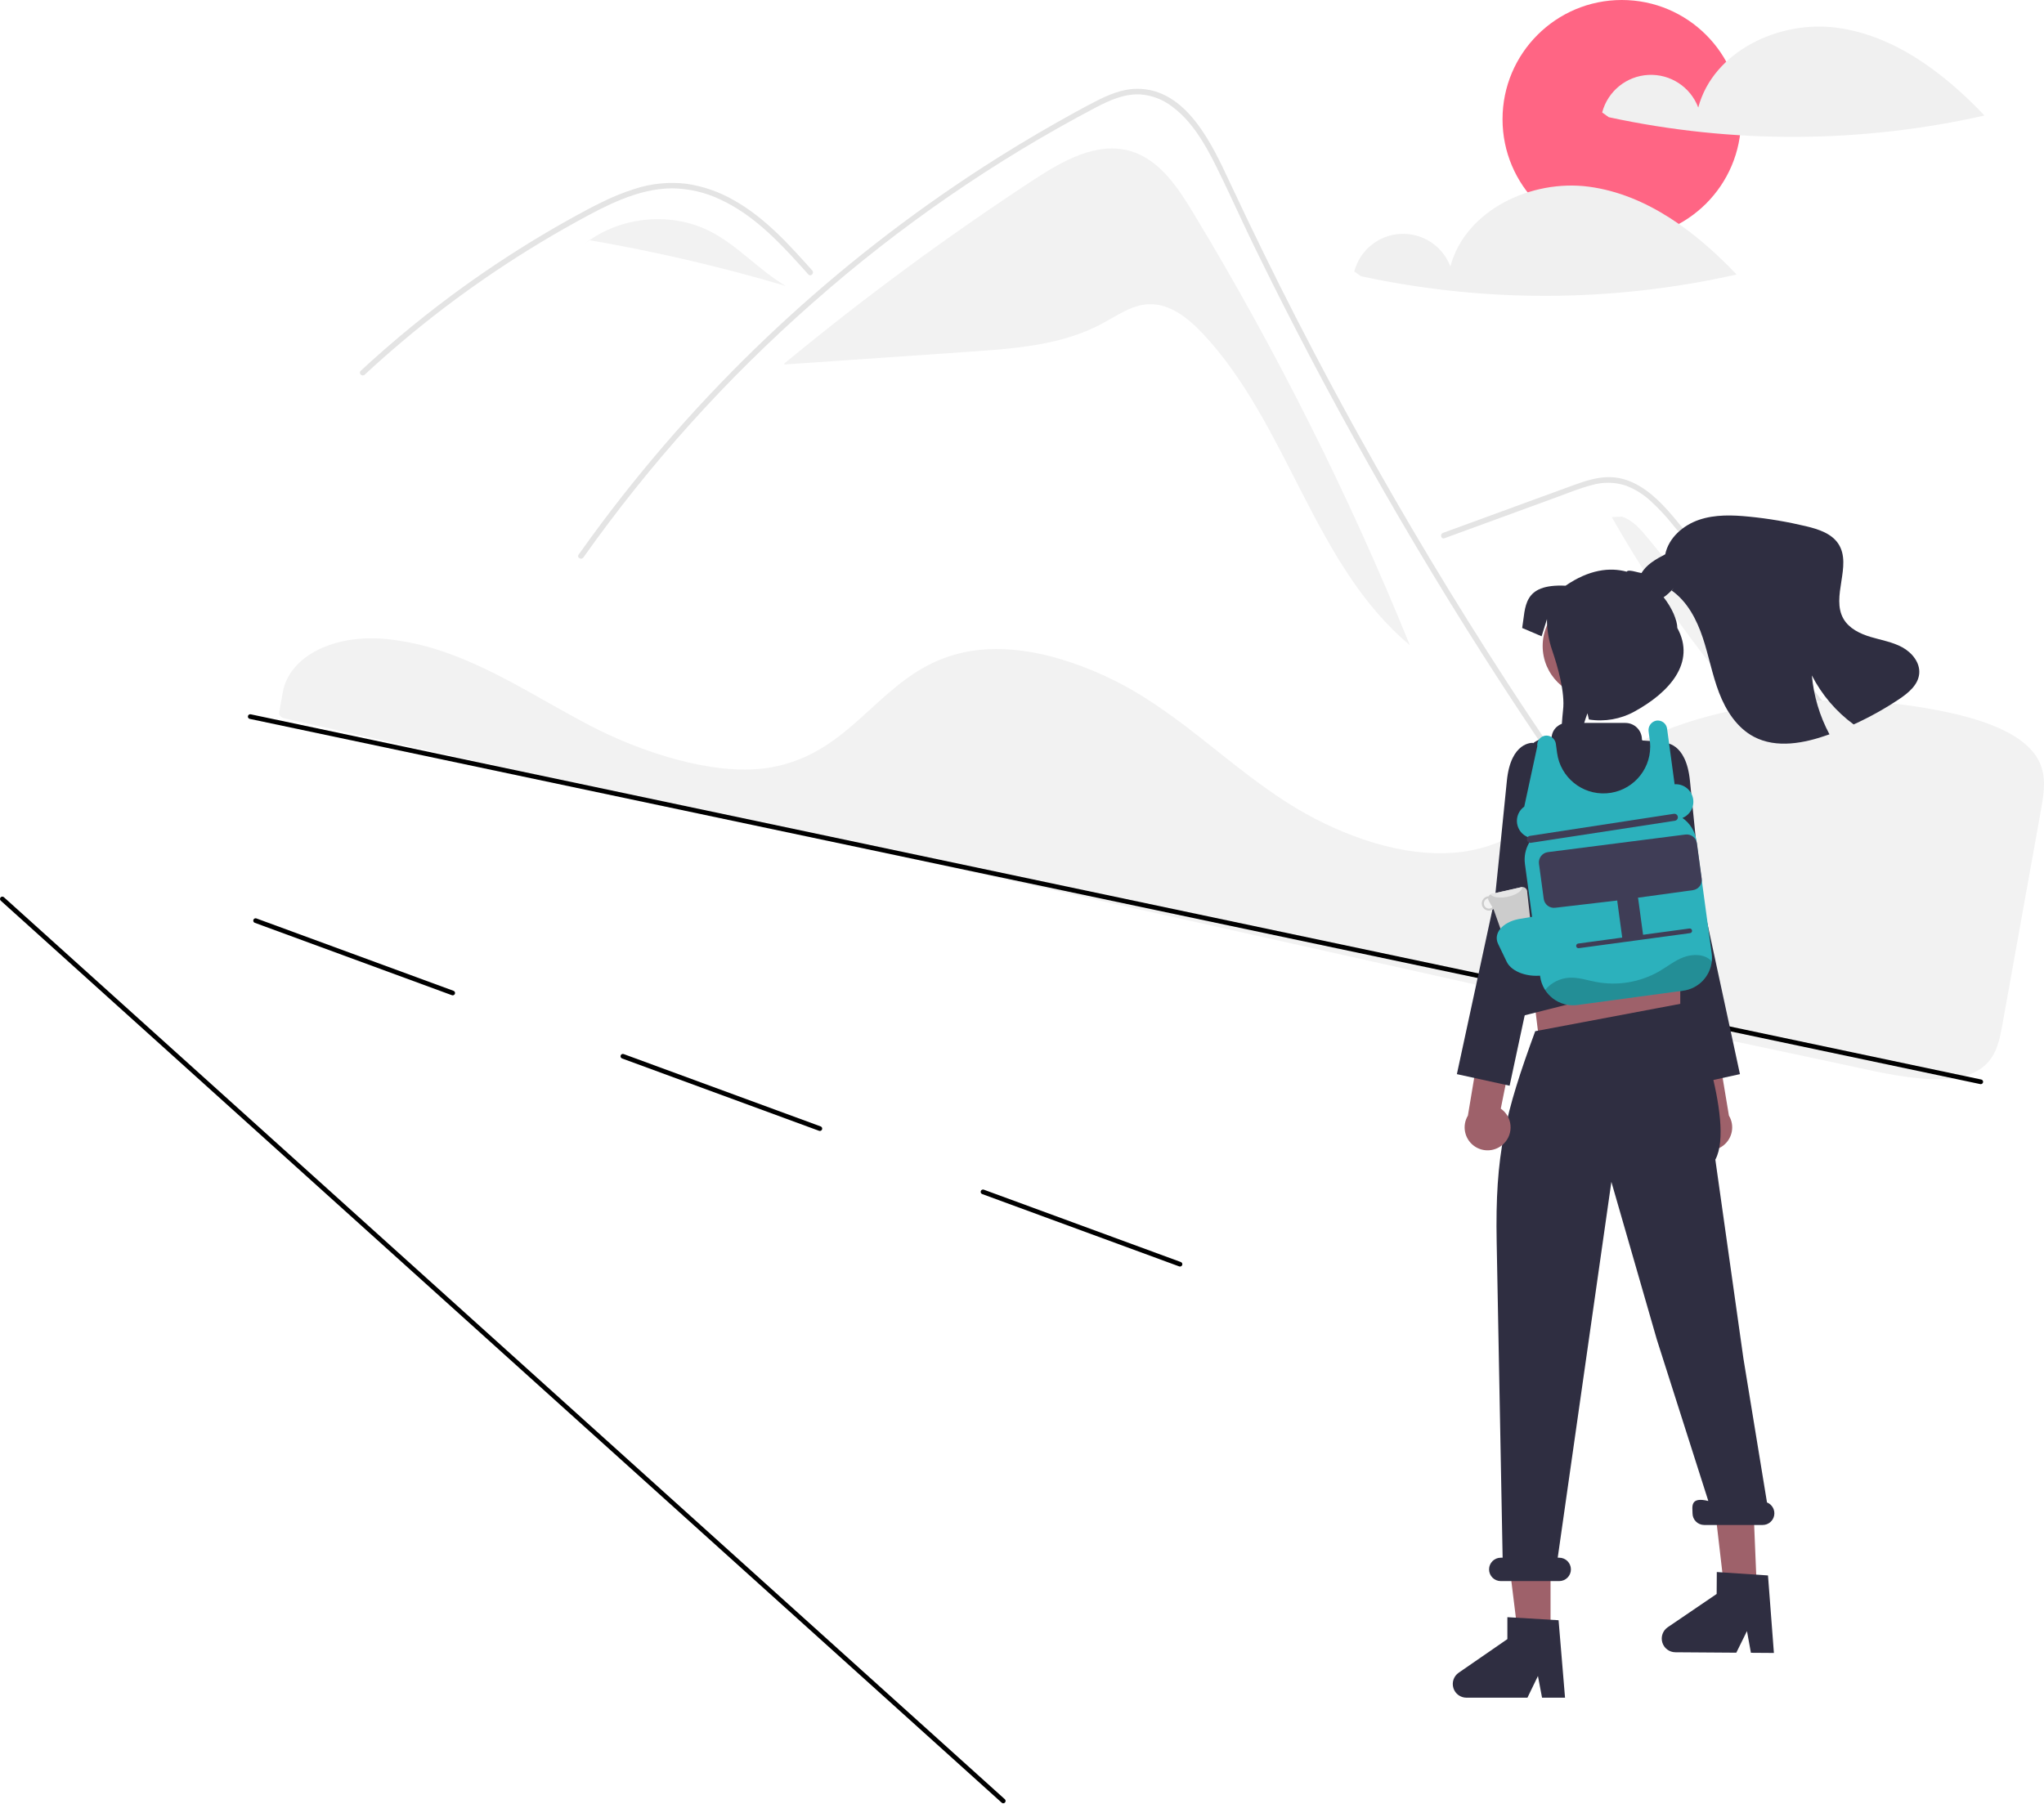
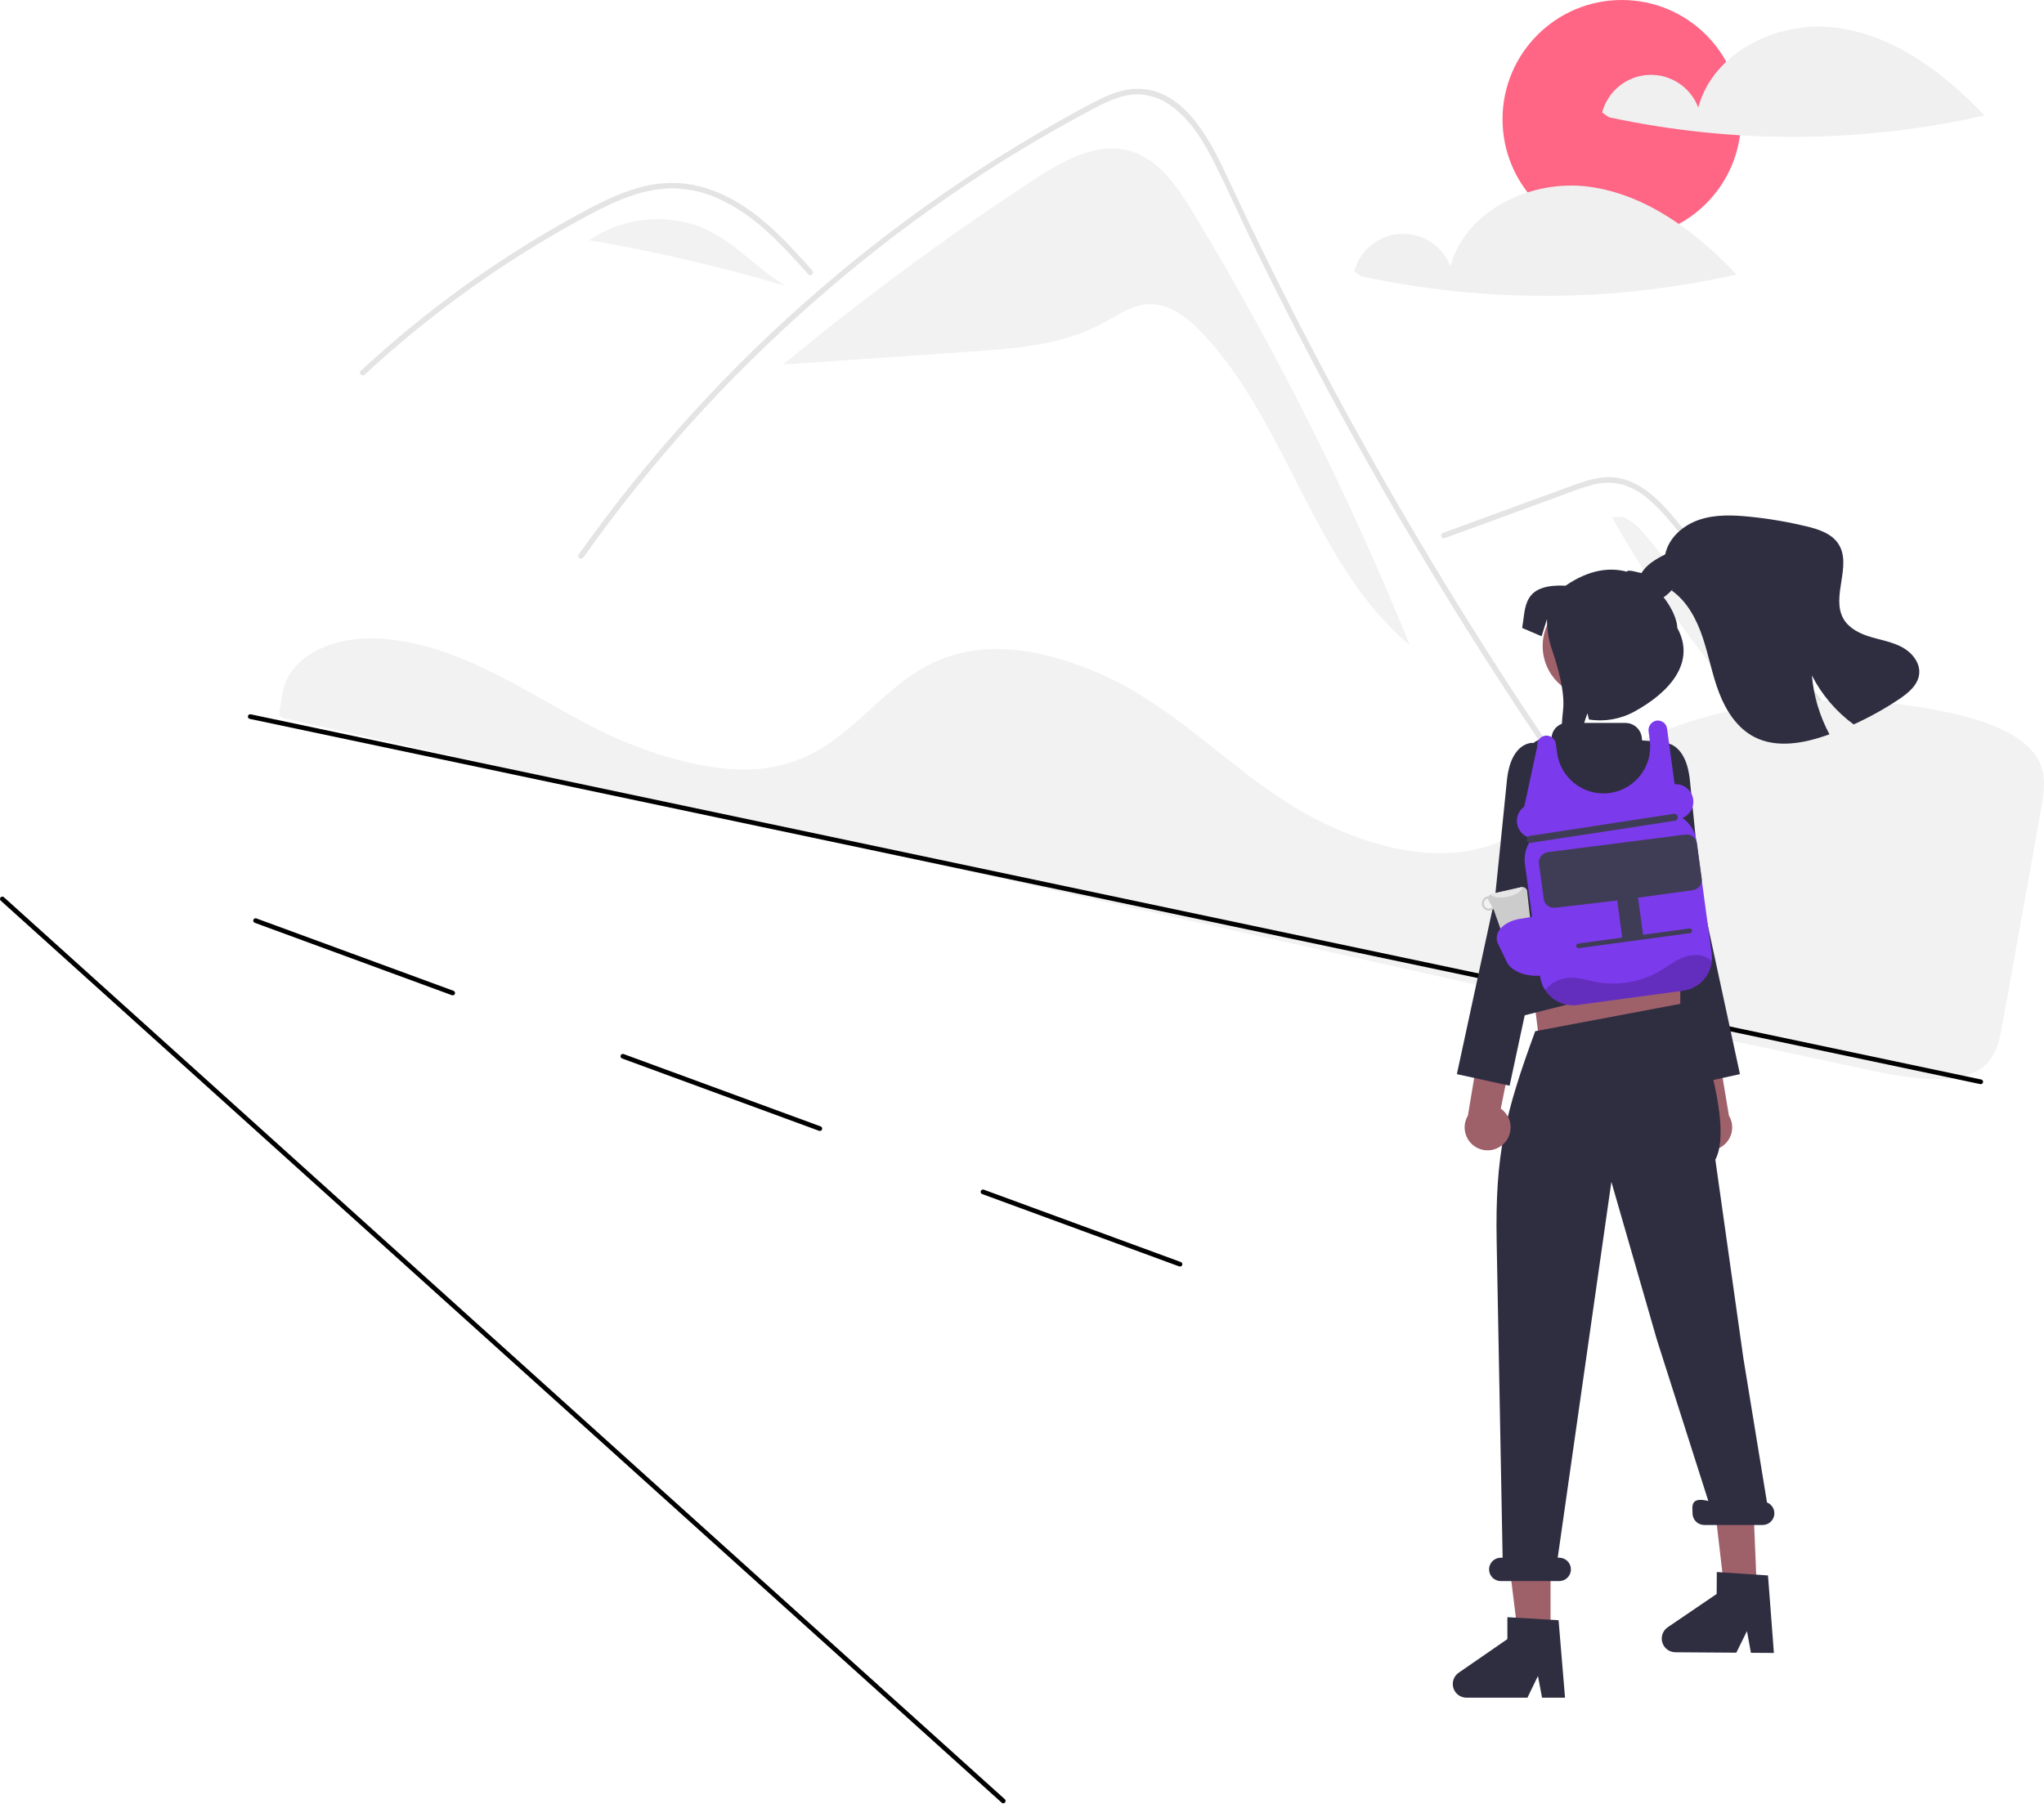
<svg xmlns="http://www.w3.org/2000/svg" id="currentIllo" data-name="Layer 1" width="874.039" height="771.292" viewBox="0 0 874.039 771.292" class="injected-svg DownloadModal__ImageFile-sc-p17csy-5 iIfSkb grid_media">
  <path d="M673.062,155.137c-6.611-10.934-14.444-22.608-26.712-26.178-14.207-4.135-28.802,4.079-41.181,12.184a1200.013,1200.013,0,0,0-106.794,78.684l.037.424q39.846-2.748,79.691-5.496c19.192-1.324,39.044-2.83,56.005-11.909,6.436-3.445,12.71-8.047,20.003-8.368,9.061-.398,16.962,5.93,23.17,12.541,36.727,39.109,47.355,98.916,88.558,133.276A1307.621,1307.621,0,0,0,673.062,155.137Z" transform="translate(-162.9803 -64.354)" fill="#f2f2f2" />
  <path d="M898.816,486.852c-4.061-5.128-5.721-6.33-9.727-11.505Q840.159,412.063,797.108,344.504q-29.241-45.883-55.583-93.529-12.541-22.651-24.394-45.658-9.198-17.839-17.985-35.891c-1.675-3.437-3.303-6.891-4.923-10.352-3.817-8.139-7.563-16.318-11.585-24.346-4.583-9.151-10.162-18.744-18.578-24.891a25.346,25.346,0,0,0-13.204-5.081c-6.851-.443-13.173,2.386-19.115,5.476a615.324,615.324,0,0,0-120.996,83.438A629.917,629.917,0,0,0,412.444,302.789c-.869,1.241-2.924.055-2.047-1.193q5.18-7.325,10.565-14.492A633.399,633.399,0,0,1,582.67,136.269q15.73-10.194,32.051-19.431c5.484-3.106,10.992-6.171,16.594-9.048,5.492-2.821,11.324-5.358,17.598-5.452,21.351-.332,32.407,23.848,40,40.119q3.58,7.681,7.246,15.314,13.856,28.981,28.779,57.432,9.21,17.566,18.823,34.927,29.917,54.062,63.596,105.935c29.743,45.808,59.25,86.275,93.134,129.112C901.424,486.362,899.756,488.053,898.816,486.852Z" transform="translate(-162.9803 -64.354)" fill="#e4e4e4" />
  <path d="M508.636,181.73c-1.24-1.383-2.473-2.766-3.722-4.149-9.846-10.889-20.411-21.652-33.931-27.894a49.228,49.228,0,0,0-20.624-4.781c-7.38.024-14.595,1.96-21.414,4.67-3.224,1.288-6.377,2.75-9.482,4.307-3.548,1.786-7.033,3.69-10.502,5.61q-9.767,5.405-19.281,11.284-18.93,11.699-36.674,25.184-9.198,6.993-18.017,14.445-8.202,6.922-16.073,14.216c-1.122,1.035-2.797-.64-1.675-1.675,1.383-1.288,2.782-2.568,4.18-3.832q5.927-5.358,12.043-10.51,11.153-9.411,22.884-18.096,18.242-13.513,37.74-25.192,9.743-5.832,19.755-11.174c2.015-1.075,4.054-2.126,6.116-3.121a97.502,97.502,0,0,1,14.54-5.919,51.724,51.724,0,0,1,21.96-2.157,57.173,57.173,0,0,1,20.261,7.009c13.275,7.42,23.572,18.894,33.591,30.091C511.323,181.184,509.655,182.867,508.636,181.73Z" transform="translate(-162.9803 -64.354)" fill="#e4e4e4" />
  <path d="M780.643,294.569l31.811-11.635L828.249,277.157c5.144-1.881,10.276-4.023,15.593-5.37a24.6,24.6,0,0,1,14.114.18,32.529,32.529,0,0,1,11.008,6.824,89.337,89.337,0,0,1,9.029,9.642c3.439,4.133,6.827,8.308,10.23,12.47q21.068,25.765,41.86,51.755,20.792,25.989,41.306,52.198,20.564,26.274,40.845,52.767,2.484,3.246,4.965,6.494c.914,1.196,2.973.017,2.047-1.196q-20.431-26.76-41.147-53.3-20.767-26.604-41.82-52.982-21.053-26.378-42.391-52.527-5.316-6.515-10.649-13.015c-2.999-3.655-5.965-7.35-9.254-10.753-6.039-6.245-13.583-11.764-22.614-11.914-5.31-.088-10.448,1.597-15.381,3.381-5.318,1.924-10.624,3.884-15.935,5.826l-32.034,11.716-8.008,2.929c-1.421.52-.807,2.812.63,2.286Z" transform="translate(-162.9803 -64.354)" fill="#e4e4e4" />
  <path d="M466.796,163.388c-16.166-8.308-36.868-6.681-51.723,3.699a737.726,737.726,0,0,1,83.932,19.589C487.555,179.967,478.599,169.455,466.796,163.388Z" transform="translate(-162.9803 -64.354)" fill="#f2f2f2" />
  <path d="M414.914,167.059l-3.112,2.53c1.053-.885,2.147-1.715,3.271-2.501C415.02,167.078,414.967,167.068,414.914,167.059Z" transform="translate(-162.9803 -64.354)" fill="#f2f2f2" />
  <path d="M867.766,294.685c-3.131-3.812-6.517-7.803-11.201-9.351l-4.373.172A496.015,496.015,0,0,0,984.306,436.543Q926.036,365.614,867.766,294.685Z" transform="translate(-162.9803 -64.354)" fill="#f2f2f2" />
  <path d="M667.565,606.081a.992.992,0,0,1-.345-.062l-84.261-30.953a1.0 1,0,0,1,.689-1.877L667.91,604.142a1.0 1,0,0,1-.345,1.938Z" transform="translate(-162.9803 -64.354)" />
  <path d="M513.565,548.081a.992.992,0,0,1-.345-.062l-84.261-30.953a1.0 1,0,0,1,.689-1.877L513.91,546.142a1.0 1,0,0,1-.345,1.938Z" transform="translate(-162.9803 -64.354)" />
  <path d="M356.565,490.081a.992.992,0,0,1-.345-.062l-84.261-30.953a1.0 1,0,1,1,.689-1.877L356.91,488.142a1.0 1,0,0,1-.345,1.938Z" transform="translate(-162.9803 -64.354)" />
  <path d="M340.778,339.738c-3.513-.785-7.07-1.405-10.583-1.837l-.511-.063c-23.321-2.777-43.01,6.958-45.796,22.645l-.495,2.838c-.309,1.795-.643,3.725-1.04,5.86-.192,1.054.867,2.132,2.407,2.476L845.649,497.037c39.607,8.564,79.087,17.024,117.337,25.144a177.652,177.652,0,0,0,21.711,3.511c10.927.926,18.927-.293,24.46-3.725l.001 0c6.877-4.253,8.607-11.157,10.019-19.078,2.846-15.997,5.877-32.793,8.897-49.538,2.661-14.758,5.316-29.477,7.832-43.574,1.478-8.369,2.281-15.869-2.879-22.891-5.596-7.598-17.581-13.494-35.623-17.527-.218-.049-.434-.097-.655-.145-56.592-12.407-117.619-2.55-151.854,24.53-3.942,3.118-7.734,6.553-11.401,9.875a158.915,158.915,0,0,1-17.302,14.232,66.95,66.95,0,0,1-10.666,5.986c-.257.125-.548.255-.851.372-.705.318-1.433.613-2.135.865a62.042,62.042,0,0,1-12.655,3.397l-.431.065c-.326.056-.678.107-1.027.147a68.206,68.206,0,0,1-7.479.589c-10.812.309-22.585-1.669-34.991-5.882a151.752,151.752,0,0,1-32.578-15.751c-10.814-6.914-20.639-14.717-30.141-22.263-4.173-3.316-8.49-6.743-12.828-10.046-.815-.622-1.618-1.23-2.434-1.842-5.313-3.969-10.177-7.354-14.871-10.348a146.281,146.281,0,0,0-37.143-17.035c-13.864-4.03-26.63-5.128-37.931-3.275a60.649,60.649,0,0,0-9.253,2.27c-13.923,4.597-23.917,13.74-33.581,22.583-12.021,10.999-24.453,22.373-44.611,25.204-23.263,3.273-53.836-7.081-74.693-17.866-6.557-3.391-13.045-7.056-19.318-10.601q-3.801-2.148-7.611-4.28c-4.993-2.785-9.099-4.982-12.918-6.915l-1.208-.614c-.673-.337-1.346-.675-2.034-1.007-4.55-2.238-8.825-4.154-13.075-5.86l-1.004-.409c-2.021-.785-3.918-1.486-5.788-2.137l-.747-.259A109.236,109.236,0,0,0,340.778,339.738Z" transform="translate(-162.9803 -64.354)" fill="#f2f2f2" />
  <path d="M1009.981,528.062a1.009,1.009,0,0,1-.208-.021l-740-156.208a1,1,0,0,1,.413-1.957l740,156.208a1,1,0,0,1-.206,1.979Z" transform="translate(-162.9803 -64.354)" />
  <circle cx="693.5" cy="51" r="51" fill="#ff6584" />
  <path d="M948.516,76.224c-24.717-3.341-52.935,10.019-59.341,34.124a21.597,21.597,0,0,0-41.093,2.109l2.83,2.027a372.275,372.275,0,0,0,160.659-.726C994.377,95.688,973.233,79.565,948.516,76.224Z" transform="translate(-162.9803 -64.354)" fill="#f0f0f0" />
  <path d="M842.516,144.224c-24.717-3.341-52.935,10.019-59.341,34.124a21.597,21.597,0,0,0-41.093,2.109l2.83,2.027a372.275,372.275,0,0,0,160.659-.726C888.377,163.688,867.233,147.565,842.516,144.224Z" transform="translate(-162.9803 -64.354)" fill="#f0f0f0" />
  <path d="M886.872,553.437a9.76,9.76,0,0,1,1.357-14.904L872.689,461.346l17.161,5.51,12.439,74.659A9.813,9.813,0,0,1,886.872,553.437Z" transform="translate(-162.9803 -64.354)" fill="#9e616a" />
  <path d="M863.926,390.13l10.648-8.037s9.393-.665,11.056,16.274,5.079,49.95,5.079,49.95l16.293,75.463-22.554,4.95-17.451-81.438-10.469-24.184Z" transform="translate(-162.9803 -64.354)" fill="#2f2e41" />
  <polygon points="718.5 449 658.5 448 653.5 407 718.5 407 718.5 449" fill="#9e616a" />
  <polygon points="663.032 699.832 649.181 699.831 642.591 646.404 663.034 646.405 663.032 699.832" fill="#9e616a" />
  <polygon points="751.276 680.645 737.425 680.548 731.21 627.076 749.225 631.209 751.276 680.645" fill="#9e616a" />
  <polygon points="707.954 371.691 711.092 379.851 710.465 388.011 649.04 409.286 652.088 373.574 658.993 365.414 707.954 371.691" fill="#ffb6b6" />
  <circle cx="681.602" cy="276.32" r="21.938" fill="#9e616a" />
  <path d="M832.208,790.486h-9.829l-1.754-9.279-4.493,9.279H790.064a5.86,5.86,0,0,1-3.33-10.682l20.817-14.377v-9.381l21.896,1.307Z" transform="translate(-162.9803 -64.354)" fill="#2f2e41" />
  <path d="M921.523,771.351l-9.828-.069-1.689-9.292-4.558,9.248-26.067-.182a5.86,5.86,0,0,1-3.255-10.705l20.917-14.231.066-9.381,21.886,1.46Z" transform="translate(-162.9803 -64.354)" fill="#2f2e41" />
  <path d="M918.566,706.973l-10.086-61.619-12-85c8.788-16.32-11-67-11-67l-2.793.134L819.467,505.415l.014-.061c-12.931,35.268-17.215,52.691-16.506,90.248l2.547,135.01h-.799a5,5,0,0,0,0,10h25a5,5,0,0,0,0-10h-.645l22.947-160.757L871.48,637.354l22,69c-8-2-6.758,2.634-6.758,5.258a5,5,0,0,0,5,5h25a4.995,4.995,0,0,0,1.844-9.639Z" transform="translate(-162.9803 -64.354)" fill="#2f2e41" />
  <path d="M890.403,495.979l-2-20a3.987,3.987,0,0,0-3.605-2.995c-.833-9.527-4.339-50.629-4.549-52.421l-.008-.076-1.594-34.058a5.037,5.037,0,0,0-4.703-4.79l-8.421-.55a.446.446,0,0,1-.431-.445,7.081,7.081,0,0,0-7.081-7.081H833.08a6.63,6.63,0,0,0-6.576,5.804.44.44,0,0,1-.448.396l-.003-0a11.845,11.845,0,0,0-11.915,9.824c-3.408,19.831-10.239,64.84-6.862,89.862,1.176,8.711-1.359,1.812-1.803,9.1a5.365,5.365,0,0,0,1.336,3.89c-2.058.598-2.856,2.821-2.328,4.916l-.438-.108a4,4,0,0,0,4.856,2.901L885.502,480.836C887.644,480.296,890.943,498.121,890.403,495.979Z" transform="translate(-162.9803 -64.354)" fill="#2f2e41" />
  <path d="M806.089,553.437a9.76,9.76,0,0,0-1.357-14.904l15.54-77.187-17.161,5.51-12.439,74.659A9.813,9.813,0,0,0,806.089,553.437Z" transform="translate(-162.9803 -64.354)" fill="#9e616a" />
  <path d="M829.034,390.13l-10.648-8.037s-9.393-.665-11.056,16.274-5.079,49.95-5.079,49.95l-16.293,75.463,22.554,4.95,17.451-81.438,10.469-24.184Z" transform="translate(-162.9803 -64.354)" fill="#2f2e41" />
  <path d="M868.076,321.166c4.087,1.217,7.9-2.202,10.745-5.441l-1.011,1.2c6.692,4.713,10.693,12.39,13.289,20.161,2.596,7.763,4.044,15.894,6.975,23.546,2.93,7.643,7.66,15.037,14.9,18.85,9.699,5.107,21.583,2.785,31.9-.9.137-.051.266-.094.403-.146a65.737,65.737,0,0,1-7.523-25.191,59.771,59.771,0,0,0,17.873,20.967,137.213,137.213,0,0,0,19.381-10.779c3.984-2.665,8.183-6.109,8.645-10.882.471-4.738-3.067-9.065-7.24-11.344-4.173-2.279-8.971-3.05-13.529-4.421-4.55-1.362-9.194-3.599-11.584-7.711-5.509-9.459,3.761-22.8-2.151-32.02-2.913-4.533-8.568-6.349-13.812-7.609a182.606,182.606,0,0,0-24.317-4.104c-7.189-.72-14.617-.985-21.455,1.328-6.838,2.313-13.041,7.686-14.506,14.763-3.993,2.099-8.217,4.421-10.359,8.405C862.558,313.815,863.749,319.881,868.076,321.166Z" transform="translate(-162.9803 -64.354)" fill="#2f2e41" />
  <path d="M874.177,319.572c3.914,4.903,6.044,10.205,6.044,13.38,8.13,14.859-3.496,27.623-18.356,35.753a30.443,30.443,0,0,1-19.45,3.391l-.622-2.654-.842,2.39s-9.675,31.954-12.866,33.828c1.211-5.687,2.598-32.017,3.272-37.567.933-7.554-2.32-18.799-4.667-25.638a40.366,40.366,0,0,1-2.21-13.1v-.195l-2.285,7.34-8.319-3.549c1.548-8.878,0-18.956,18.556-18.082,10.036-6.902,18.873-7.953,26.133-5.996.937-1.448,6.339,1.264,7.9.502" transform="translate(-162.9803 -64.354)" fill="#2f2e41" />
-   <path d="M894.95,475.58a14.211,14.211,0,0,1-12.22,12.5l-45.17,6.12a14.224,14.224,0,0,1-15.99-12.18l-6.51-48.14a14.175,14.175,0,0,1,1.8-9.04l-.31-2.34a7.49,7.49,0,0,1-1.78-13.14l5.58-25.85a4.007,4.007,0,0,1,3.82-4.54,4.113,4.113,0,0,1,4.13,3.63l.51,3.8a20.001,20.001,0,0,0,39.82-2.66,20.672,20.672,0,0,0-.18-2.71l-.5-3.74a4.15,4.15,0,0,1,3.18-4.69,3.999,3.999,0,0,1,4.71,3.4l3.23,23.8a7.492,7.492,0,0,1,3.35,14.41,14.165,14.165,0,0,1,5.97,9.74l6.52,48.15A14,14,0,0,1,894.95,475.58Z" transform="translate(-162.9803 -64.354)" fill="#2cb1bc" />
+   <path d="M894.95,475.58a14.211,14.211,0,0,1-12.22,12.5l-45.17,6.12a14.224,14.224,0,0,1-15.99-12.18l-6.51-48.14a14.175,14.175,0,0,1,1.8-9.04l-.31-2.34a7.49,7.49,0,0,1-1.78-13.14l5.58-25.85a4.007,4.007,0,0,1,3.82-4.54,4.113,4.113,0,0,1,4.13,3.63l.51,3.8a20.001,20.001,0,0,0,39.82-2.66,20.672,20.672,0,0,0-.18-2.71l-.5-3.74a4.15,4.15,0,0,1,3.18-4.69,3.999,3.999,0,0,1,4.71,3.4l3.23,23.8a7.492,7.492,0,0,1,3.35,14.41,14.165,14.165,0,0,1,5.97,9.74l6.52,48.15A14,14,0,0,1,894.95,475.58Z" transform="translate(-162.9803 -64.354)" fill="#7c3aed" />
  <path d="M815.906,423.559a1.502,1.502,0,0,1,1.285-1.688l61.566-9.437a1.5,1.5,0,1,1,.402,2.973l-61.566,9.437A1.502,1.502,0,0,1,815.906,423.559Z" transform="translate(-162.9803 -64.354)" fill="#3f3d56" />
  <path d="M823.101,448.829l-2.035-15.036a4.413,4.413,0,0,1,3.782-4.965l58.801-7.522a4.413,4.413,0,0,1,4.965,3.782l2.035,15.036a4.413,4.413,0,0,1-3.782,4.965L863.381,448.32a4.413,4.413,0,0,1,.117.489l2.079,15.36,19.819-2.682a1,1,0,1,1,.268,1.982l-19.819,2.682-8.919,1.207L838.098,469.906a1,1,0,0,1-.268-1.982l18.828-2.548-2.079-15.36a4.414,4.414,0,0,1-.017-.502l-26.496,3.097A4.413,4.413,0,0,1,823.101,448.829Z" transform="translate(-162.9803 -64.354)" fill="#3f3d56" />
  <path d="M591.98,835.646a.998.998,0,0,1-.669-.257l-428-385.792a1,1,0,0,1,1.339-1.486l428,385.792a1,1,0,0,1-.67,1.743Z" transform="translate(-162.9803 -64.354)" />
  <path d="M816.03,445.94a2.026,2.026,0,0,0-2.15-2.17,1.864,1.864,0,0,0-.32.04l-12.66,2.86a2.085,2.085,0,0,0-1.34,1.03,2.606,2.606,0,0,0-.55.08,3.076,3.076,0,1,0,1.36,6,3.118,3.118,0,0,0,1.24-.6l4.29,12.08a2.015,2.015,0,0,0,2.21.97l8.23-1.86a2.043,2.043,0,0,0,1.57-1.82Zm-15.85,6.98a2.2,2.2,0,0,1-.98-4.29c.04-.01.08,0,.12-.01a2.071,2.071,0,0,0,.27,1.04L801.16,452.4A2.071,2.071,0,0,1,800.18,452.92Z" transform="translate(-162.9803 -64.354)" fill="#ccc" />
  <path d="M813.88,443.77c.12,1.6-2.62,3.44-6.29,4.17-3.37.69-6.39.21-7.24-1.05a1.919,1.919,0,0,1,.55-.22l12.66-2.86A1.864,1.864,0,0,1,813.88,443.77Z" transform="translate(-162.9803 -64.354)" fill="#e6e6e6" />
-   <path d="M807.264,475.724l-3.675-7.646c-2.153-4.479,1.789-9.245,8.787-10.624L821,456l3.607,25.202-.747.147C816.862,482.727,809.417,480.203,807.264,475.724Z" transform="translate(-162.9803 -64.354)" fill="#2cb1bc" />
+   <path d="M807.264,475.724l-3.675-7.646c-2.153-4.479,1.789-9.245,8.787-10.624L821,456l3.607,25.202-.747.147C816.862,482.727,809.417,480.203,807.264,475.724Z" transform="translate(-162.9803 -64.354)" fill="#7c3aed" />
  <g opacity="0.2">
    <path d="M894.95,475.58a14.211,14.211,0,0,1-12.22,12.5l-45.17,6.12a14.208,14.208,0,0,1-13.87-6.42,14.512,14.512,0,0,1,10.36-5.24c3.88-.2,7.64,1.09,11.44,1.81a39.589,39.589,0,0,0,26.83-4.45c3.53-2.05,6.71-4.67,10.59-6.13,3.88-1.45,8.89-1.4,11.7,1.43A4.033,4.033,0,0,1,894.95,475.58Z" transform="translate(-162.9803 -64.354)" />
  </g>
</svg>
